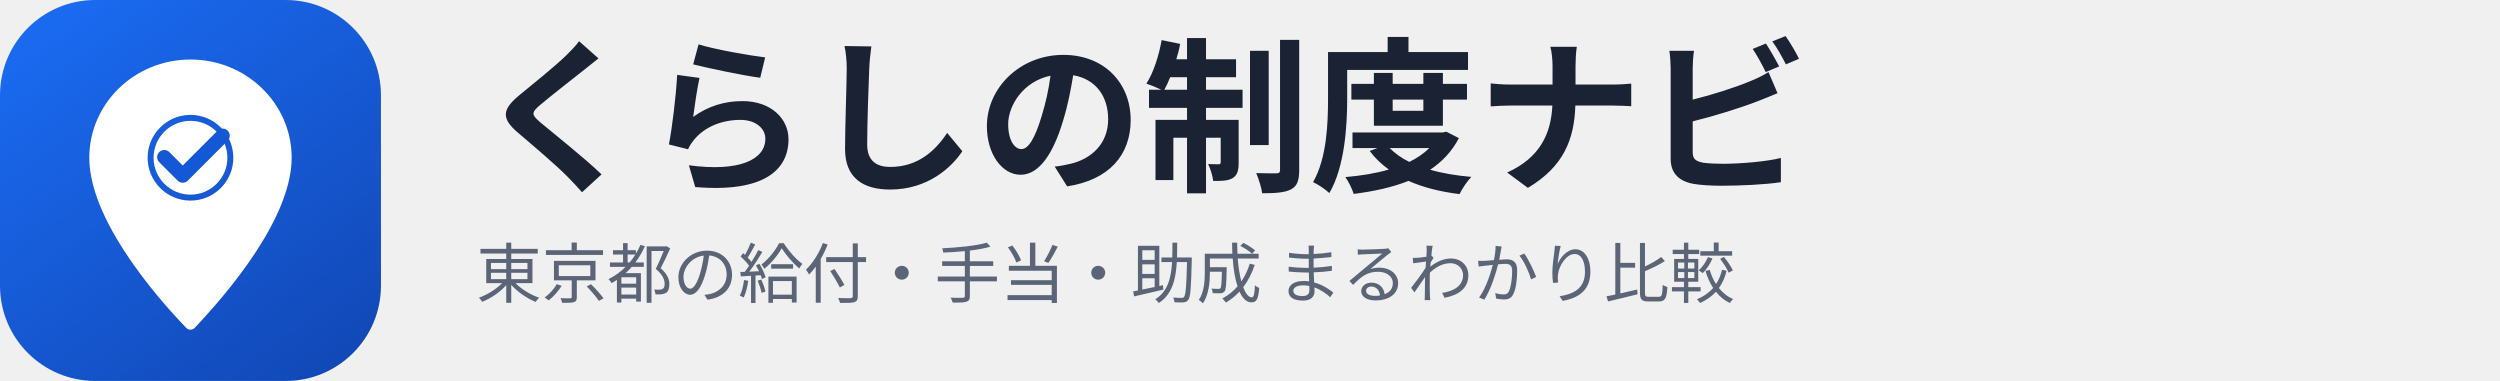
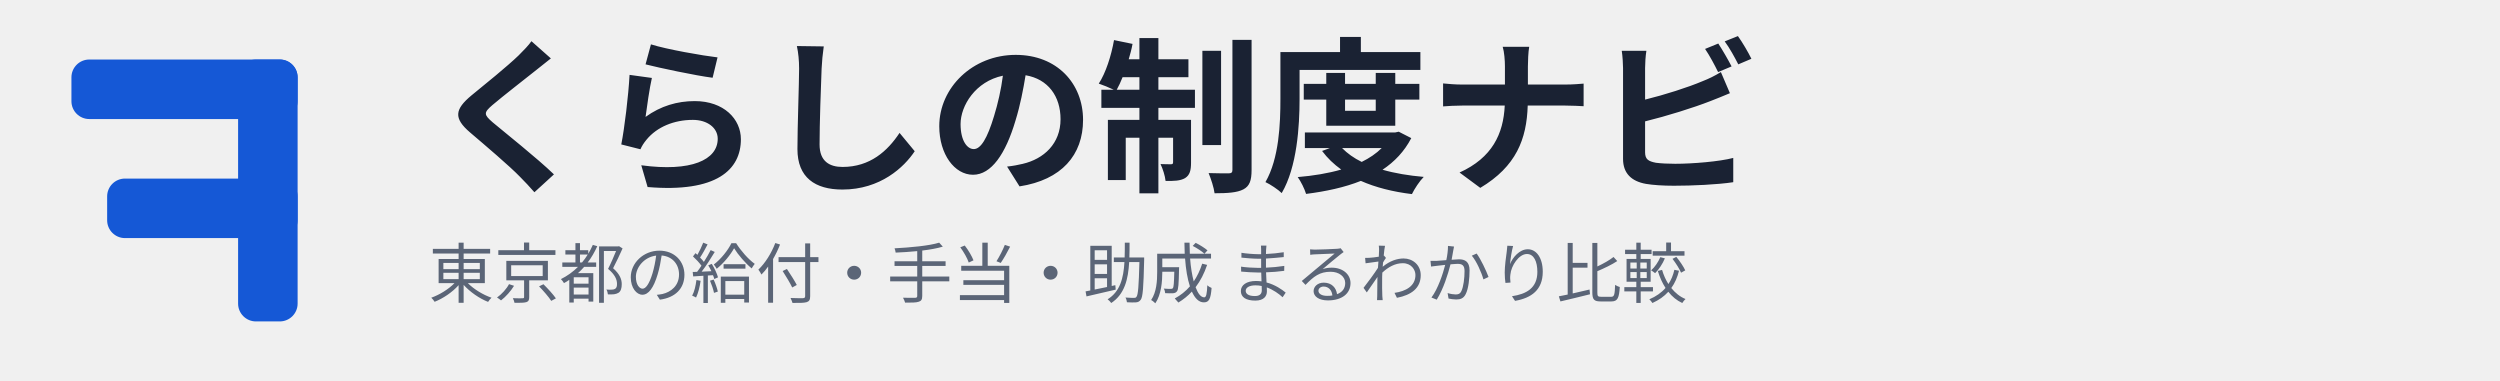
<svg xmlns="http://www.w3.org/2000/svg" viewBox="0 0 420 64" role="img" aria-label="くらしの制度ナビ">
-   <defs>
-     <linearGradient id="g" x1="10" y1="2" x2="54" y2="62" gradientUnits="userSpaceOnUse">
-       <stop stop-color="#1a6af0" />
-       <stop offset="1" stop-color="#1249b8" />
-     </linearGradient>
-   </defs>
-   <rect width="64" height="64" rx="16" fill="url(#g)" />
-   <path fill="#fff" fill-rule="evenodd" d="M32 10c-9.4 0-17 7.4-17 16.5 0 11.6 14 26.2 16.3 28.6a1 1 0 0 0 1.4 0C34.9 52.7 49 38.1 49 26.5 49 17.4 41.4 10 32 10zm0 9.3a7.2 7.2 0 1 0 0 14.4 7.2 7.2 0 0 0 0-14.4z" />
-   <circle cx="32" cy="26.5" r="6.2" fill="#fff" />
-   <path fill="none" stroke="#1558d6" stroke-width="2.4" stroke-linecap="round" stroke-linejoin="round" d="M27.6 26.4l3.1 3.1 6.7-6.7" />
-   <text x="80" y="30" font-family="Noto Sans JP, Hiragino Sans, Yu Gothic, sans-serif" font-weight="800" font-size="28" fill="#1a2233">くらしの制度ナビ</text>
-   <text x="80" y="50" font-family="Noto Sans JP, Hiragino Sans, Yu Gothic, sans-serif" font-weight="500" font-size="11" fill="#5b6577">東京都の給付・手当・助成 まるわかり比較</text>
+   <rect x="40" y="10" width="10" height="44" rx="3" fill="#1558d6" />
+   <rect x="12" y="10" width="38" height="10" rx="3" fill="#1558d6" />
+   <rect x="18" y="30" width="32" height="10" rx="3" fill="#1558d6" />
+   <text x="72" y="30" font-family="Noto Sans JP, Hiragino Sans, Yu Gothic, sans-serif" font-weight="800" font-size="28" fill="#1a2233">くらしの制度ナビ</text>
+   <text x="72" y="50" font-family="Noto Sans JP, Hiragino Sans, Yu Gothic, sans-serif" font-weight="500" font-size="11" fill="#5b6577">東京都の給付・手当・助成 まるわかり比較</text>
</svg>
